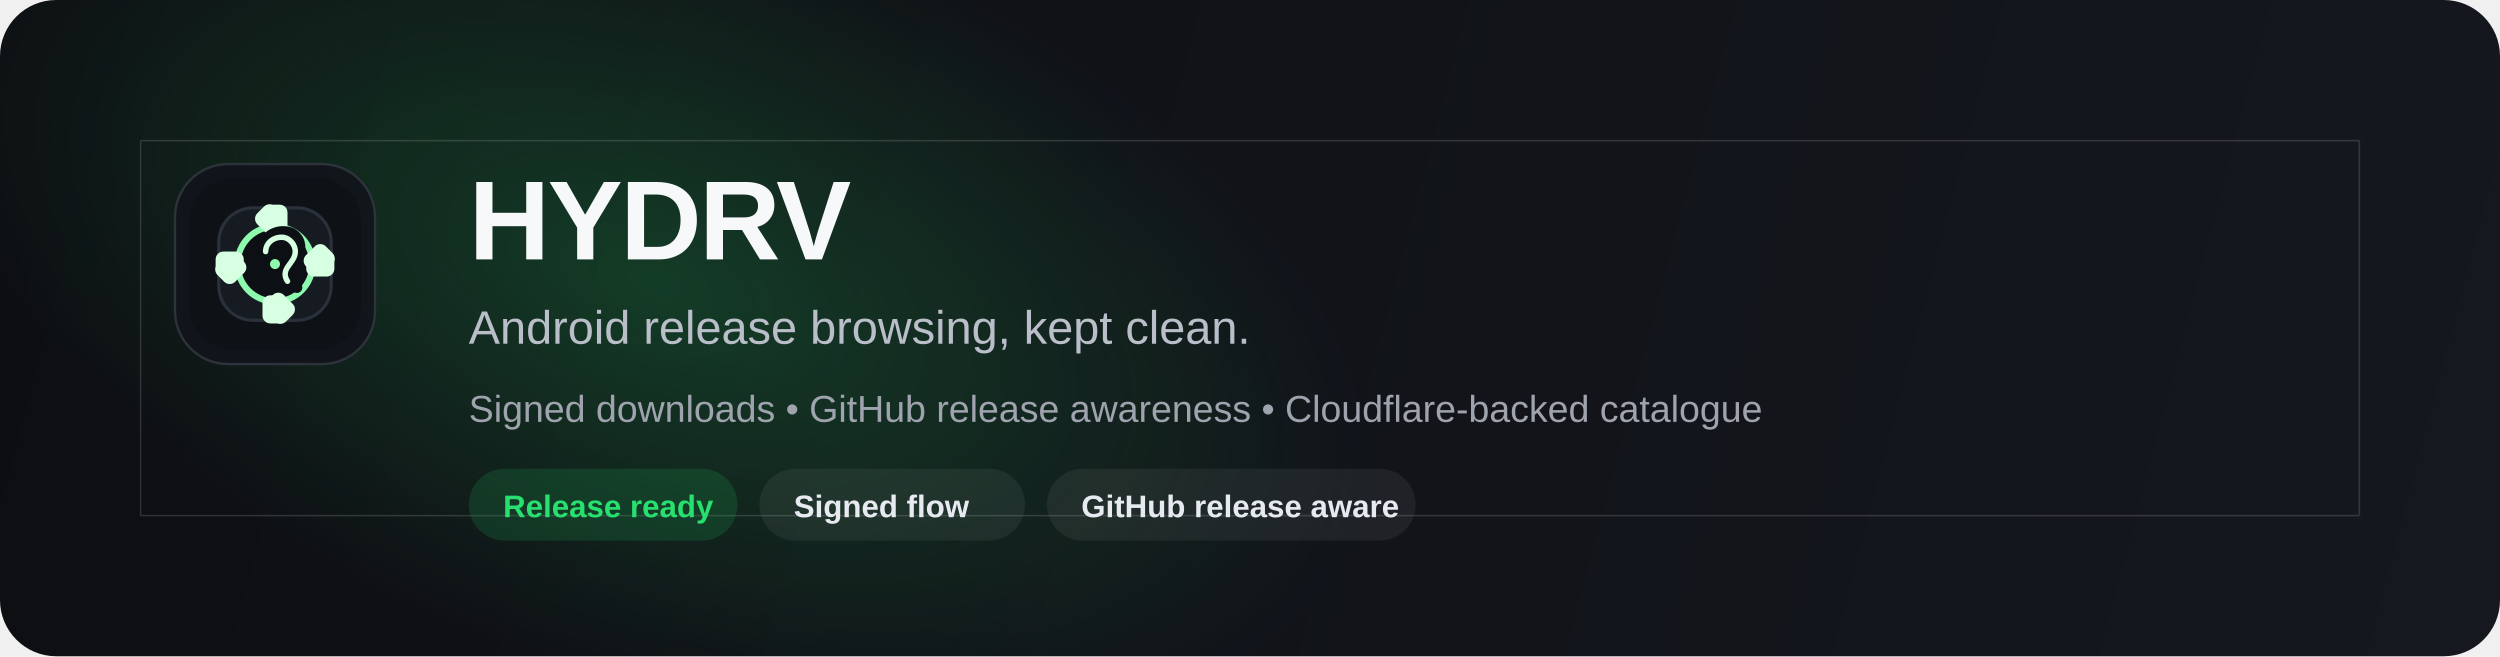
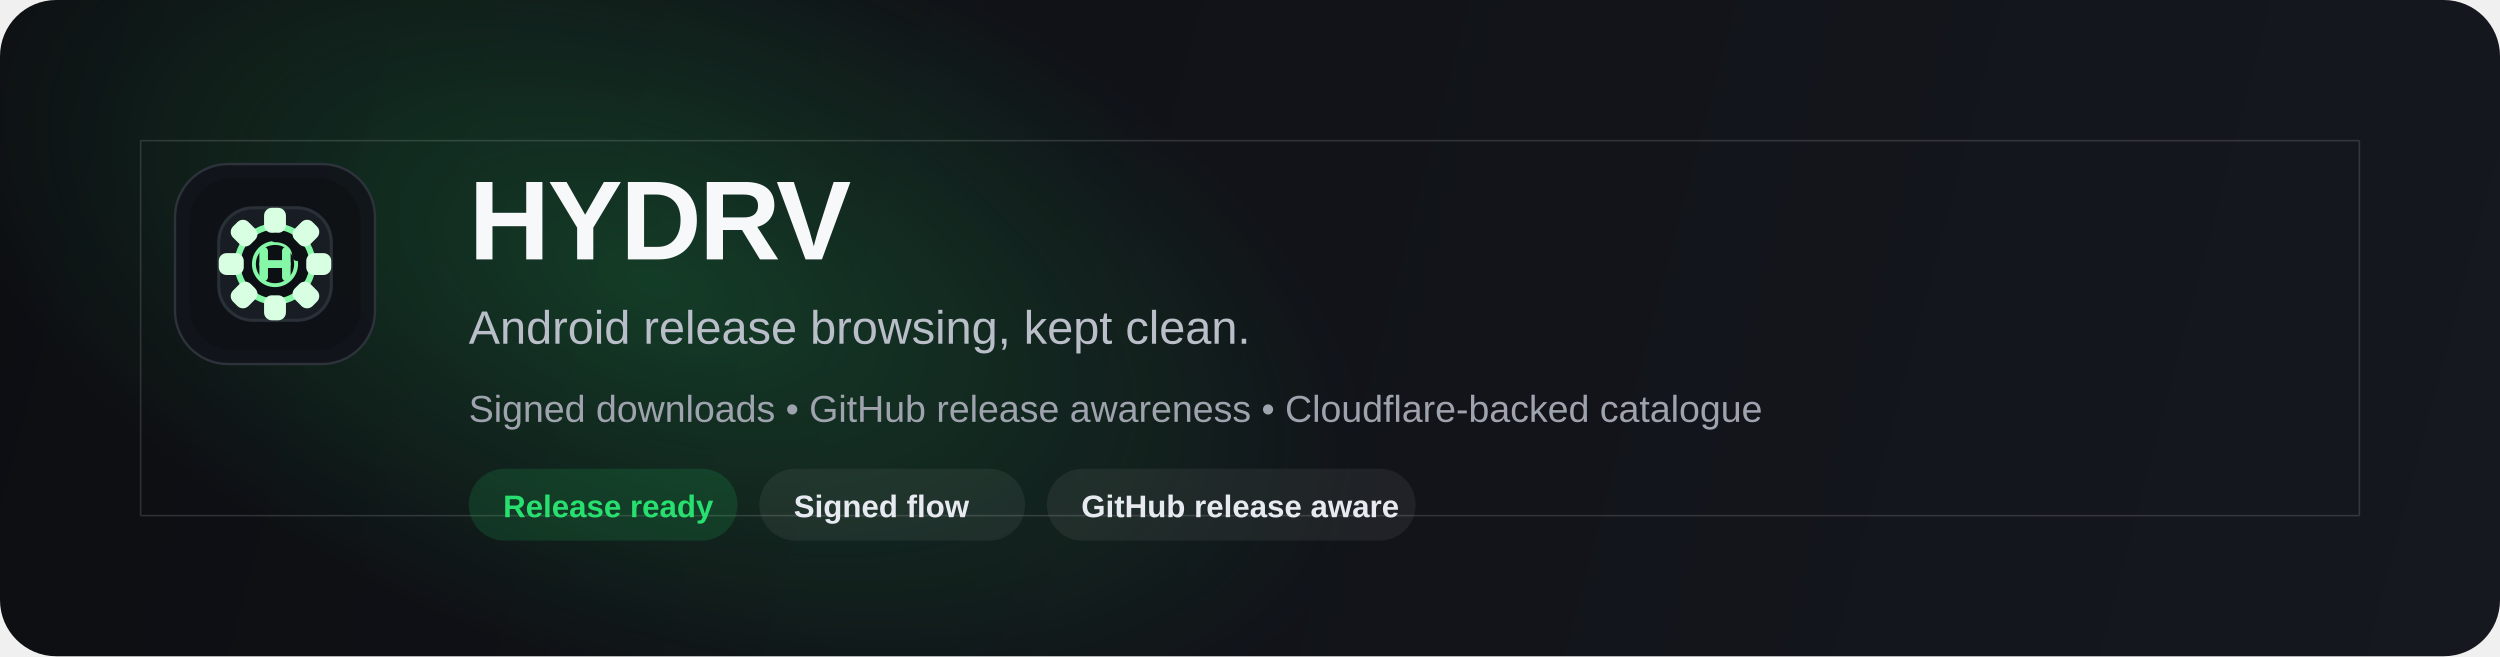
<svg xmlns="http://www.w3.org/2000/svg" width="1600" height="420" viewBox="0 0 1600 420" fill="none" role="img" aria-labelledby="title desc">
  <defs>
    <linearGradient id="bg" x1="0" y1="0" x2="1600" y2="420" gradientUnits="userSpaceOnUse">
      <stop stop-color="#0D0E12" />
      <stop offset="1" stop-color="#15181F" />
    </linearGradient>
    <radialGradient id="glow" cx="0" cy="0" r="1" gradientUnits="userSpaceOnUse" gradientTransform="translate(420 180) rotate(20) scale(480 250)">
      <stop stop-color="#22C55E" stop-opacity="0.24" />
      <stop offset="1" stop-color="#22C55E" stop-opacity="0" />
    </radialGradient>
  </defs>
  <rect width="1600" height="420" rx="36" fill="url(#bg)" />
  <rect width="1600" height="420" rx="36" fill="url(#glow)" />
  <g transform="translate(112 105)">
    <rect width="128" height="128" rx="34" fill="#11151B" fill-opacity="0.96" stroke="#2D323B" stroke-width="1.5" />
    <rect x="9" y="9" width="110" height="110" rx="28" fill="#0E1115" fill-opacity="0.88" />
    <g transform="translate(64 64)">
-       <rect x="-36" y="-36" width="72" height="72" rx="22" fill="#161B22" stroke="#2B313A" stroke-width="2" />
-       <circle r="24" fill="#0C1015" stroke="#8EFAAE" stroke-width="4" />
-       <g fill="#D7FFE1">
-         <rect x="-8" y="-38" width="16" height="18" rx="5" />
-         <rect x="-8" y="20" width="16" height="18" rx="5" />
-         <rect x="-38" y="-8" width="18" height="16" rx="5" />
-         <rect x="20" y="-8" width="18" height="16" rx="5" />
-         <rect x="10" y="-31" width="16" height="18" rx="5" transform="rotate(45)" />
-         <rect x="10" y="-31" width="16" height="18" rx="5" transform="rotate(135)" />
-         <rect x="10" y="-31" width="16" height="18" rx="5" transform="rotate(225)" />
-         <rect x="10" y="-31" width="16" height="18" rx="5" transform="rotate(315)" />
+       <rect x="-36" y="-36" width="72" height="72" rx="22" fill="#181C23" stroke="#2A3038" stroke-width="2" />
+       <circle r="24" fill="#0C1015" stroke="#86F7A7" stroke-width="4" />
+       <g fill="#D8FFE2">
+         <rect x="-7" y="-36" width="14" height="16" rx="5" />
+         <rect x="-7" y="20" width="14" height="16" rx="5" />
+         <rect x="-36" y="-7" width="16" height="14" rx="5" />
+         <rect x="20" y="-7" width="16" height="14" rx="5" />
+         <g transform="rotate(45)">
+           <rect x="-7" y="-36" width="14" height="16" rx="5" />
+           <rect x="-7" y="20" width="14" height="16" rx="5" />
+         </g>
+         <g transform="rotate(-45)">
+           <rect x="-7" y="-36" width="14" height="16" rx="5" />
+           <rect x="-7" y="20" width="14" height="16" rx="5" />
+         </g>
      </g>
-       <path d="M-8 -9C-8 -17 1 -23 10 -20C16 -17 17 -11 15 -6C13 -1 8 1 8 6C8 10 11 13 14 15" stroke="#0C1015" stroke-width="7" stroke-linecap="round" stroke-linejoin="round" />
-       <path d="M-6 -8C-6 -14 0 -18 6 -17C10 -16 13 -12 13 -8C13 -4 10 -1 8 2C6 5 6 8 8 11" stroke="#D7FFE1" stroke-width="3.5" stroke-linecap="round" stroke-linejoin="round" />
-       <circle r="3.2" fill="#8EFAAE" />
+       <circle r="13.5" fill="#0C1015" stroke="#86F7A7" stroke-width="2.5" />
+       <rect x="-10" y="-11" width="5.5" height="22" rx="2.75" fill="#86F7A7" />
+       <rect x="4.5" y="-11" width="5.5" height="22" rx="2.75" fill="#86F7A7" />
+       <rect x="-10" y="-2.5" width="20" height="5" rx="2.5" fill="#86F7A7" />
+       <path d="M0 -17C8 -17 14 -12 14 -5" stroke="#0C1015" stroke-width="6" stroke-linecap="round" />
    </g>
  </g>
  <g opacity="0.14" stroke="#FFFFFF" stroke-width="1">
    <path d="M90 90H1510" />
    <path d="M90 330H1510" />
    <path d="M90 90V330" />
    <path d="M1510 90V330" />
  </g>
  <text x="300" y="166" fill="#F7F8FA" font-family="Segoe UI, Arial, sans-serif" font-size="72" font-weight="800" letter-spacing="-1.5">HYDRV</text>
  <text x="300" y="220" fill="#B9BEC8" font-family="Segoe UI, Arial, sans-serif" font-size="30" font-weight="500">Android release browsing, kept clean.</text>
  <text x="300" y="270" fill="#9EA3AD" font-family="Segoe UI, Arial, sans-serif" font-size="24" font-weight="400">Signed downloads • GitHub release awareness • Cloudflare-backed catalogue</text>
  <g transform="translate(300 300)">
    <rect width="172" height="46" rx="23" fill="#22C55E" fill-opacity="0.16" />
    <text x="22" y="31" fill="#28E06F" font-family="Segoe UI, Arial, sans-serif" font-size="20" font-weight="700">Release ready</text>
  </g>
  <g transform="translate(486 300)">
    <rect width="170" height="46" rx="23" fill="#FFFFFF" fill-opacity="0.06" />
    <text x="22" y="31" fill="#E7EAF0" font-family="Segoe UI, Arial, sans-serif" font-size="20" font-weight="700">Signed flow</text>
  </g>
  <g transform="translate(670 300)">
    <rect width="236" height="46" rx="23" fill="#FFFFFF" fill-opacity="0.06" />
    <text x="22" y="31" fill="#E7EAF0" font-family="Segoe UI, Arial, sans-serif" font-size="20" font-weight="700">GitHub release aware</text>
  </g>
</svg>
